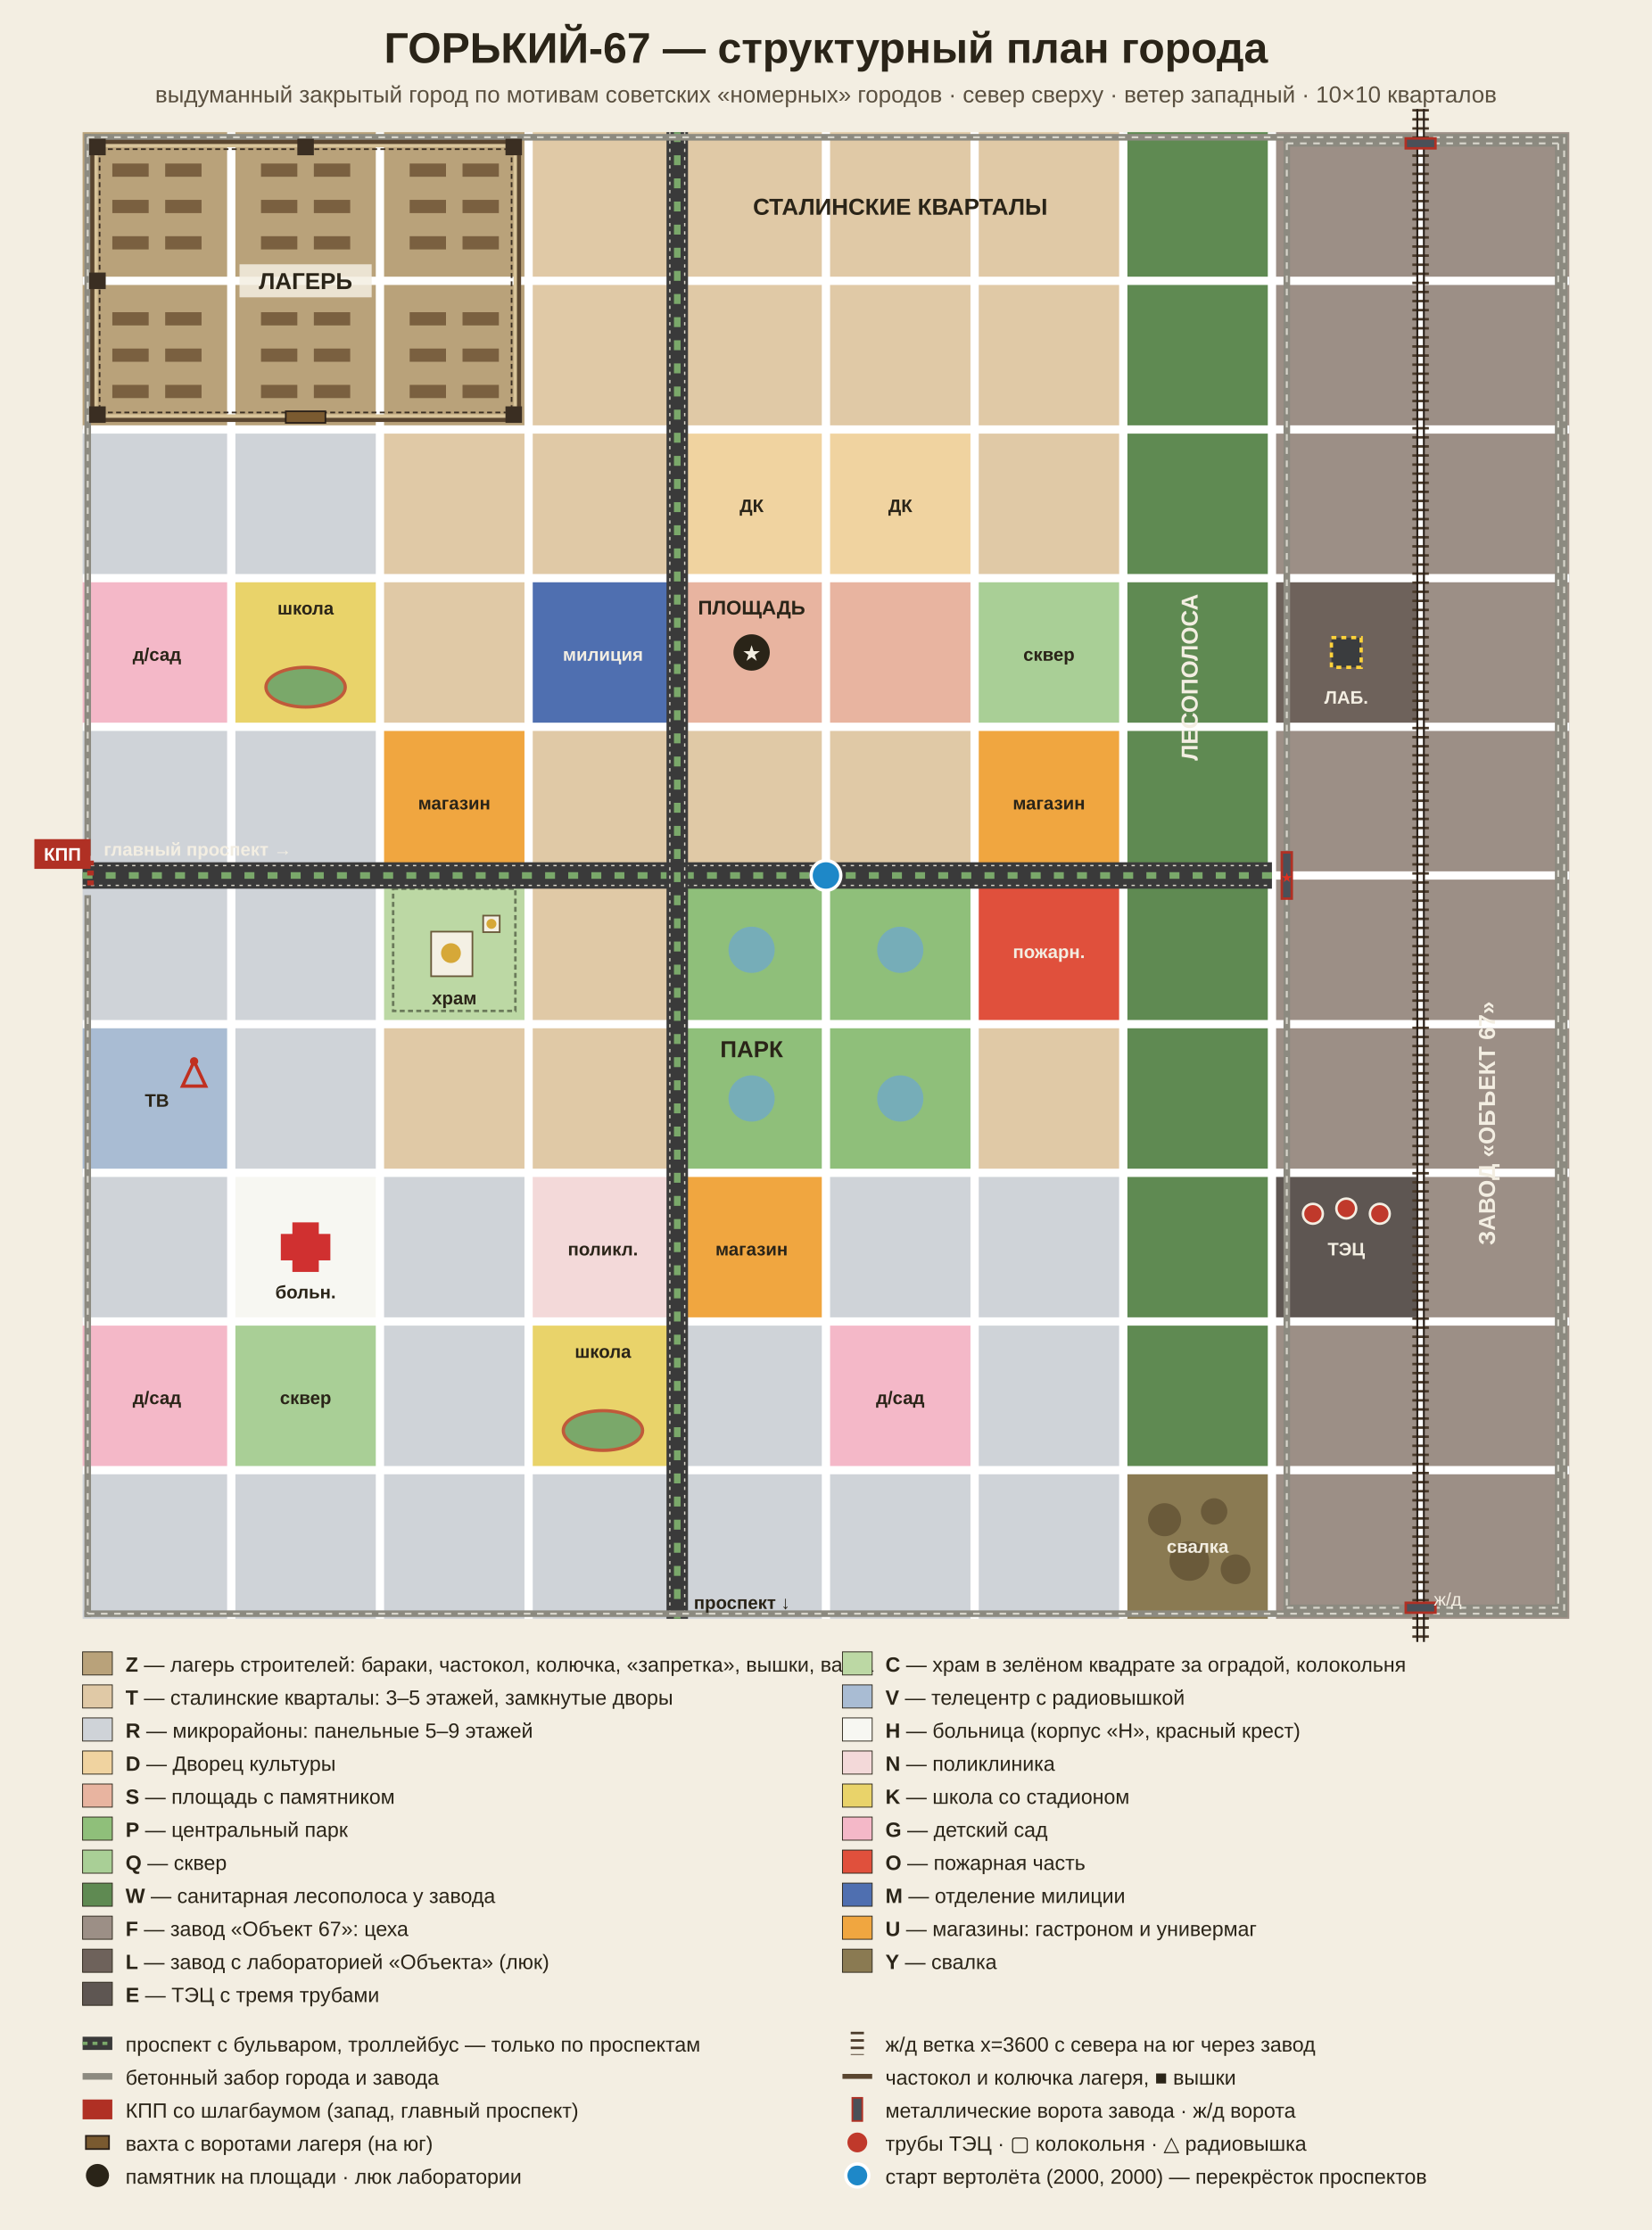
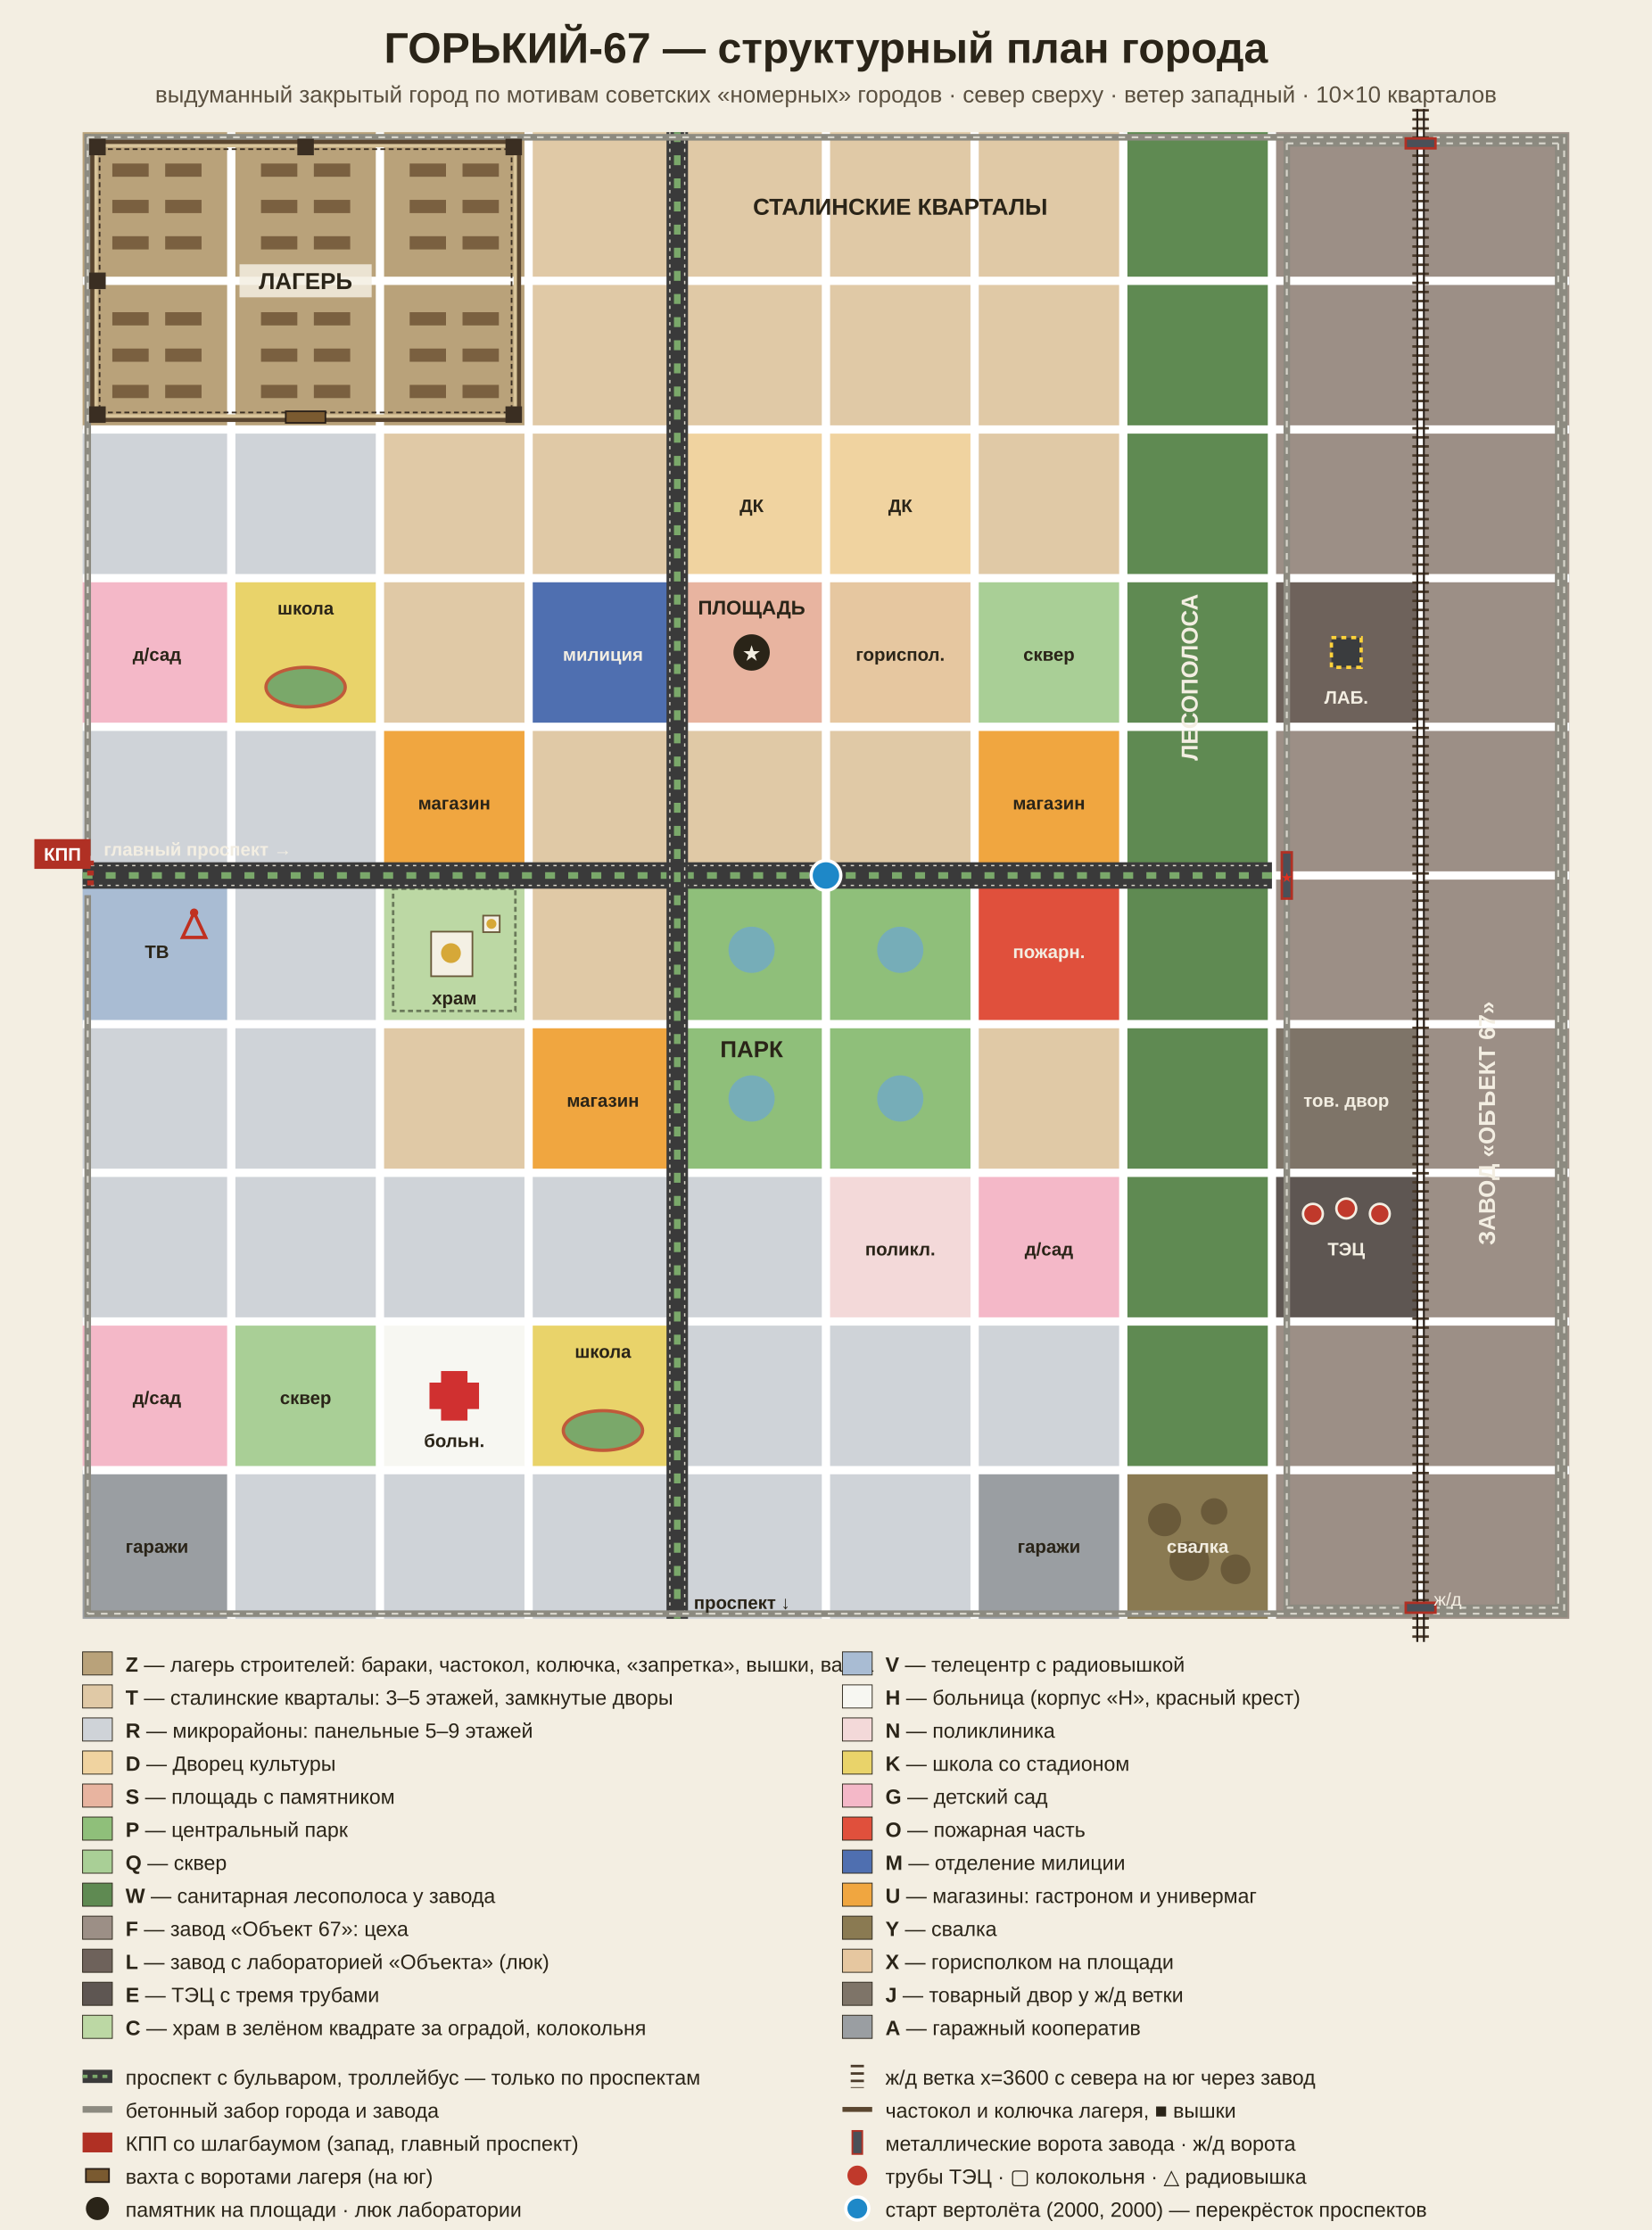
<svg xmlns="http://www.w3.org/2000/svg" viewBox="0 0 1000 1350" font-family="Arial, sans-serif">
  <rect width="1000" height="1350" fill="#f3eee2" />
  <text x="500" y="38" text-anchor="middle" font-size="26" font-weight="bold" fill="#2a2418">ГОРЬКИЙ-67 — структурный план города</text>
  <text x="500" y="62" text-anchor="middle" font-size="14" fill="#5a5040">выдуманный закрытый город по мотивам советских «номерных» городов · север сверху · ветер западный · 10×10 кварталов</text>
  <g transform="translate(50,80)">
    <rect x="0" y="0" width="90" height="90" fill="#b9a27a" />
    <rect x="90" y="0" width="90" height="90" fill="#b9a27a" />
    <rect x="180" y="0" width="90" height="90" fill="#b9a27a" />
    <rect x="270" y="0" width="90" height="90" fill="#e0c9a6" />
    <rect x="360" y="0" width="90" height="90" fill="#e0c9a6" />
    <rect x="450" y="0" width="90" height="90" fill="#e0c9a6" />
    <rect x="540" y="0" width="90" height="90" fill="#e0c9a6" />
    <rect x="630" y="0" width="90" height="90" fill="#5f8a52" />
    <rect x="720" y="0" width="90" height="90" fill="#9c8f86" />
    <rect x="810" y="0" width="90" height="90" fill="#9c8f86" />
    <rect x="0" y="90" width="90" height="90" fill="#b9a27a" />
    <rect x="90" y="90" width="90" height="90" fill="#b9a27a" />
    <rect x="180" y="90" width="90" height="90" fill="#b9a27a" />
    <rect x="270" y="90" width="90" height="90" fill="#e0c9a6" />
    <rect x="360" y="90" width="90" height="90" fill="#e0c9a6" />
    <rect x="450" y="90" width="90" height="90" fill="#e0c9a6" />
    <rect x="540" y="90" width="90" height="90" fill="#e0c9a6" />
    <rect x="630" y="90" width="90" height="90" fill="#5f8a52" />
    <rect x="720" y="90" width="90" height="90" fill="#9c8f86" />
    <rect x="810" y="90" width="90" height="90" fill="#9c8f86" />
    <rect x="0" y="180" width="90" height="90" fill="#cfd3d8" />
    <rect x="90" y="180" width="90" height="90" fill="#cfd3d8" />
    <rect x="180" y="180" width="90" height="90" fill="#e0c9a6" />
    <rect x="270" y="180" width="90" height="90" fill="#e0c9a6" />
    <rect x="360" y="180" width="90" height="90" fill="#f0d3a0" />
    <rect x="450" y="180" width="90" height="90" fill="#f0d3a0" />
    <rect x="540" y="180" width="90" height="90" fill="#e0c9a6" />
    <rect x="630" y="180" width="90" height="90" fill="#5f8a52" />
    <rect x="720" y="180" width="90" height="90" fill="#9c8f86" />
    <rect x="810" y="180" width="90" height="90" fill="#9c8f86" />
    <rect x="0" y="270" width="90" height="90" fill="#f4b8c8" />
    <rect x="90" y="270" width="90" height="90" fill="#e9d36a" />
    <rect x="180" y="270" width="90" height="90" fill="#e0c9a6" />
    <rect x="270" y="270" width="90" height="90" fill="#4f6fb0" />
    <rect x="360" y="270" width="90" height="90" fill="#e8b4a0" />
-     <rect x="450" y="270" width="90" height="90" fill="#e8b4a0" />
+     <rect x="450" y="270" width="90" height="90" fill="#e6c7a0" />
    <rect x="540" y="270" width="90" height="90" fill="#a9cf96" />
    <rect x="630" y="270" width="90" height="90" fill="#5f8a52" />
    <rect x="720" y="270" width="90" height="90" fill="#6e625b" />
    <rect x="810" y="270" width="90" height="90" fill="#9c8f86" />
    <rect x="0" y="360" width="90" height="90" fill="#cfd3d8" />
    <rect x="90" y="360" width="90" height="90" fill="#cfd3d8" />
    <rect x="180" y="360" width="90" height="90" fill="#f0a640" />
    <rect x="270" y="360" width="90" height="90" fill="#e0c9a6" />
    <rect x="360" y="360" width="90" height="90" fill="#e0c9a6" />
    <rect x="450" y="360" width="90" height="90" fill="#e0c9a6" />
    <rect x="540" y="360" width="90" height="90" fill="#f0a640" />
    <rect x="630" y="360" width="90" height="90" fill="#5f8a52" />
    <rect x="720" y="360" width="90" height="90" fill="#9c8f86" />
    <rect x="810" y="360" width="90" height="90" fill="#9c8f86" />
-     <rect x="0" y="450" width="90" height="90" fill="#cfd3d8" />
+     <rect x="0" y="450" width="90" height="90" fill="#a9bcd3" />
    <rect x="90" y="450" width="90" height="90" fill="#cfd3d8" />
    <rect x="180" y="450" width="90" height="90" fill="#bcd8a4" />
    <rect x="270" y="450" width="90" height="90" fill="#e0c9a6" />
    <rect x="360" y="450" width="90" height="90" fill="#8fbf7a" />
    <rect x="450" y="450" width="90" height="90" fill="#8fbf7a" />
    <rect x="540" y="450" width="90" height="90" fill="#e0503c" />
    <rect x="630" y="450" width="90" height="90" fill="#5f8a52" />
    <rect x="720" y="450" width="90" height="90" fill="#9c8f86" />
    <rect x="810" y="450" width="90" height="90" fill="#9c8f86" />
-     <rect x="0" y="540" width="90" height="90" fill="#a9bcd3" />
+     <rect x="0" y="540" width="90" height="90" fill="#cfd3d8" />
    <rect x="90" y="540" width="90" height="90" fill="#cfd3d8" />
    <rect x="180" y="540" width="90" height="90" fill="#e0c9a6" />
-     <rect x="270" y="540" width="90" height="90" fill="#e0c9a6" />
+     <rect x="270" y="540" width="90" height="90" fill="#f0a640" />
    <rect x="360" y="540" width="90" height="90" fill="#8fbf7a" />
    <rect x="450" y="540" width="90" height="90" fill="#8fbf7a" />
    <rect x="540" y="540" width="90" height="90" fill="#e0c9a6" />
    <rect x="630" y="540" width="90" height="90" fill="#5f8a52" />
-     <rect x="720" y="540" width="90" height="90" fill="#9c8f86" />
+     <rect x="720" y="540" width="90" height="90" fill="#7e7468" />
    <rect x="810" y="540" width="90" height="90" fill="#9c8f86" />
    <rect x="0" y="630" width="90" height="90" fill="#cfd3d8" />
-     <rect x="90" y="630" width="90" height="90" fill="#f7f7f2" />
+     <rect x="90" y="630" width="90" height="90" fill="#cfd3d8" />
    <rect x="180" y="630" width="90" height="90" fill="#cfd3d8" />
-     <rect x="270" y="630" width="90" height="90" fill="#f3d9d9" />
-     <rect x="360" y="630" width="90" height="90" fill="#f0a640" />
-     <rect x="450" y="630" width="90" height="90" fill="#cfd3d8" />
-     <rect x="540" y="630" width="90" height="90" fill="#cfd3d8" />
+     <rect x="270" y="630" width="90" height="90" fill="#cfd3d8" />
+     <rect x="360" y="630" width="90" height="90" fill="#cfd3d8" />
+     <rect x="450" y="630" width="90" height="90" fill="#f3d9d9" />
+     <rect x="540" y="630" width="90" height="90" fill="#f4b8c8" />
    <rect x="630" y="630" width="90" height="90" fill="#5f8a52" />
    <rect x="720" y="630" width="90" height="90" fill="#5e5652" />
    <rect x="810" y="630" width="90" height="90" fill="#9c8f86" />
    <rect x="0" y="720" width="90" height="90" fill="#f4b8c8" />
    <rect x="90" y="720" width="90" height="90" fill="#a9cf96" />
-     <rect x="180" y="720" width="90" height="90" fill="#cfd3d8" />
+     <rect x="180" y="720" width="90" height="90" fill="#f7f7f2" />
    <rect x="270" y="720" width="90" height="90" fill="#e9d36a" />
    <rect x="360" y="720" width="90" height="90" fill="#cfd3d8" />
-     <rect x="450" y="720" width="90" height="90" fill="#f4b8c8" />
+     <rect x="450" y="720" width="90" height="90" fill="#cfd3d8" />
    <rect x="540" y="720" width="90" height="90" fill="#cfd3d8" />
    <rect x="630" y="720" width="90" height="90" fill="#5f8a52" />
    <rect x="720" y="720" width="90" height="90" fill="#9c8f86" />
    <rect x="810" y="720" width="90" height="90" fill="#9c8f86" />
-     <rect x="0" y="810" width="90" height="90" fill="#cfd3d8" />
+     <rect x="0" y="810" width="90" height="90" fill="#9a9ea2" />
    <rect x="90" y="810" width="90" height="90" fill="#cfd3d8" />
    <rect x="180" y="810" width="90" height="90" fill="#cfd3d8" />
    <rect x="270" y="810" width="90" height="90" fill="#cfd3d8" />
    <rect x="360" y="810" width="90" height="90" fill="#cfd3d8" />
    <rect x="450" y="810" width="90" height="90" fill="#cfd3d8" />
-     <rect x="540" y="810" width="90" height="90" fill="#cfd3d8" />
+     <rect x="540" y="810" width="90" height="90" fill="#9a9ea2" />
    <rect x="630" y="810" width="90" height="90" fill="#8a7a52" />
    <rect x="720" y="810" width="90" height="90" fill="#9c8f86" />
    <rect x="810" y="810" width="90" height="90" fill="#9c8f86" />
    <g stroke="#ffffff" stroke-width="5">
      <line x1="90" y1="0" x2="90" y2="900" />
      <line x1="0" y1="90" x2="900" y2="90" />
      <line x1="180" y1="0" x2="180" y2="900" />
      <line x1="0" y1="180" x2="900" y2="180" />
      <line x1="270" y1="0" x2="270" y2="900" />
      <line x1="0" y1="270" x2="900" y2="270" />
      <line x1="360" y1="0" x2="360" y2="900" />
      <line x1="0" y1="360" x2="900" y2="360" />
      <line x1="450" y1="0" x2="450" y2="900" />
      <line x1="0" y1="450" x2="900" y2="450" />
      <line x1="540" y1="0" x2="540" y2="900" />
      <line x1="0" y1="540" x2="900" y2="540" />
      <line x1="630" y1="0" x2="630" y2="900" />
      <line x1="0" y1="630" x2="900" y2="630" />
      <line x1="720" y1="0" x2="720" y2="900" />
      <line x1="0" y1="720" x2="900" y2="720" />
      <line x1="810" y1="0" x2="810" y2="900" />
      <line x1="0" y1="810" x2="900" y2="810" />
    </g>
    <rect x="18" y="19" width="22" height="8" fill="#7a6040" />
    <rect x="50" y="19" width="22" height="8" fill="#7a6040" />
    <rect x="18" y="41" width="22" height="8" fill="#7a6040" />
    <rect x="50" y="41" width="22" height="8" fill="#7a6040" />
    <rect x="18" y="63" width="22" height="8" fill="#7a6040" />
    <rect x="50" y="63" width="22" height="8" fill="#7a6040" />
    <rect x="108" y="19" width="22" height="8" fill="#7a6040" />
    <rect x="140" y="19" width="22" height="8" fill="#7a6040" />
    <rect x="108" y="41" width="22" height="8" fill="#7a6040" />
    <rect x="140" y="41" width="22" height="8" fill="#7a6040" />
    <rect x="108" y="63" width="22" height="8" fill="#7a6040" />
    <rect x="140" y="63" width="22" height="8" fill="#7a6040" />
    <rect x="198" y="19" width="22" height="8" fill="#7a6040" />
    <rect x="230" y="19" width="22" height="8" fill="#7a6040" />
    <rect x="198" y="41" width="22" height="8" fill="#7a6040" />
    <rect x="230" y="41" width="22" height="8" fill="#7a6040" />
    <rect x="198" y="63" width="22" height="8" fill="#7a6040" />
    <rect x="230" y="63" width="22" height="8" fill="#7a6040" />
    <rect x="18" y="109" width="22" height="8" fill="#7a6040" />
    <rect x="50" y="109" width="22" height="8" fill="#7a6040" />
    <rect x="18" y="131" width="22" height="8" fill="#7a6040" />
    <rect x="50" y="131" width="22" height="8" fill="#7a6040" />
    <rect x="18" y="153" width="22" height="8" fill="#7a6040" />
    <rect x="50" y="153" width="22" height="8" fill="#7a6040" />
    <rect x="108" y="109" width="22" height="8" fill="#7a6040" />
    <rect x="140" y="109" width="22" height="8" fill="#7a6040" />
    <rect x="108" y="131" width="22" height="8" fill="#7a6040" />
    <rect x="140" y="131" width="22" height="8" fill="#7a6040" />
    <rect x="108" y="153" width="22" height="8" fill="#7a6040" />
    <rect x="140" y="153" width="22" height="8" fill="#7a6040" />
    <rect x="198" y="109" width="22" height="8" fill="#7a6040" />
    <rect x="230" y="109" width="22" height="8" fill="#7a6040" />
    <rect x="198" y="131" width="22" height="8" fill="#7a6040" />
    <rect x="230" y="131" width="22" height="8" fill="#7a6040" />
    <rect x="198" y="153" width="22" height="8" fill="#7a6040" />
    <rect x="230" y="153" width="22" height="8" fill="#7a6040" />
    <ellipse cx="135" cy="336" rx="24" ry="12" fill="#7aa86a" stroke="#c05a3a" stroke-width="2" />
    <rect x="188" y="458" width="74" height="74" fill="none" stroke="#6a7a5a" stroke-width="1.5" stroke-dasharray="3 2" />
    <rect x="211" y="484" width="25" height="27" fill="#f4f0e4" stroke="#6a5a3a" />
    <circle cx="223" cy="497" r="6" fill="#d6a838" />
    <circle cx="405" cy="495" r="14" fill="#6fa9c8" opacity="0.8" />
    <circle cx="495" cy="495" r="14" fill="#6fa9c8" opacity="0.8" />
    <circle cx="405" cy="585" r="14" fill="#6fa9c8" opacity="0.8" />
    <circle cx="495" cy="585" r="14" fill="#6fa9c8" opacity="0.8" />
-     <rect x="127" y="660" width="16" height="30" fill="#d03030" />
-     <rect x="120" y="667" width="30" height="16" fill="#d03030" />
+     <rect x="217" y="750" width="16" height="30" fill="#d03030" />
+     <rect x="210" y="757" width="30" height="16" fill="#d03030" />
    <ellipse cx="315" cy="786" rx="24" ry="12" fill="#7aa86a" stroke="#c05a3a" stroke-width="2" />
    <circle cx="655" cy="840" r="10" fill="#6a5a3a" />
    <circle cx="685" cy="835" r="8" fill="#6a5a3a" />
    <circle cx="670" cy="865" r="12" fill="#6a5a3a" />
    <circle cx="698" cy="870" r="9" fill="#6a5a3a" />
    <line x1="0" y1="450" x2="720" y2="450" stroke="#3a3a3a" stroke-width="16" />
    <line x1="0" y1="450" x2="720" y2="450" stroke="#7aa86a" stroke-width="4" stroke-dasharray="6 8" />
    <line x1="0" y1="444" x2="720" y2="444" stroke="#d8d4c8" stroke-width="0.8" stroke-dasharray="2 3" />
    <line x1="0" y1="456" x2="720" y2="456" stroke="#d8d4c8" stroke-width="0.8" stroke-dasharray="2 3" />
    <line x1="360" y1="0" x2="360" y2="900" stroke="#3a3a3a" stroke-width="13" />
    <line x1="360" y1="0" x2="360" y2="900" stroke="#7aa86a" stroke-width="4" stroke-dasharray="6 8" />
    <line x1="355.5" y1="0" x2="355.5" y2="900" stroke="#d8d4c8" stroke-width="0.8" stroke-dasharray="2 3" />
    <line x1="364.5" y1="0" x2="364.5" y2="900" stroke="#d8d4c8" stroke-width="0.8" stroke-dasharray="2 3" />
    <line x1="810" y1="-14" x2="810" y2="914" stroke="#4a3a2a" stroke-width="10" stroke-dasharray="1.5 4" />
    <line x1="808" y1="-14" x2="808" y2="914" stroke="#2a2018" stroke-width="1.2" />
    <line x1="812" y1="-14" x2="812" y2="914" stroke="#2a2018" stroke-width="1.2" />
    <g stroke="#8c8a80" stroke-width="4" stroke-linecap="square">
      <line x1="3.1" y1="3.1" x2="802.4" y2="3.1" />
      <line x1="817.6" y1="3.1" x2="896.9" y2="3.1" />
      <line x1="3.1" y1="896.9" x2="802.4" y2="896.9" />
      <line x1="817.6" y1="896.9" x2="896.9" y2="896.9" />
      <line x1="3.1" y1="3.1" x2="3.1" y2="436.1" />
      <line x1="3.1" y1="463.9" x2="3.1" y2="896.9" />
      <line x1="896.9" y1="3.1" x2="896.9" y2="896.9" />
    </g>
    <g stroke="#d6d4ca" stroke-width="1.2" stroke-dasharray="4 4">
      <line x1="3.1" y1="3.1" x2="802.4" y2="3.1" />
      <line x1="817.6" y1="3.1" x2="896.9" y2="3.1" />
      <line x1="3.1" y1="896.9" x2="802.4" y2="896.9" />
      <line x1="817.6" y1="896.9" x2="896.9" y2="896.9" />
      <line x1="3.1" y1="3.1" x2="3.1" y2="436.1" />
      <line x1="3.1" y1="463.9" x2="3.1" y2="896.9" />
      <line x1="896.9" y1="3.1" x2="896.9" y2="896.9" />
    </g>
    <g stroke="#8c8a80" stroke-width="4" stroke-linecap="square">
      <line x1="729" y1="6.8" x2="802.4" y2="6.8" />
      <line x1="817.6" y1="6.8" x2="893.3" y2="6.8" />
      <line x1="729" y1="893.3" x2="802.4" y2="893.3" />
      <line x1="817.6" y1="893.3" x2="893.3" y2="893.3" />
      <line x1="729" y1="6.8" x2="729" y2="436.1" />
      <line x1="729" y1="463.9" x2="729" y2="893.3" />
      <line x1="893.3" y1="6.8" x2="893.3" y2="893.3" />
    </g>
    <g stroke="#d6d4ca" stroke-width="1.2" stroke-dasharray="4 4">
      <line x1="729" y1="6.8" x2="802.4" y2="6.8" />
      <line x1="817.6" y1="6.8" x2="893.3" y2="6.8" />
      <line x1="729" y1="893.3" x2="802.4" y2="893.3" />
      <line x1="817.6" y1="893.3" x2="893.3" y2="893.3" />
      <line x1="729" y1="6.8" x2="729" y2="436.1" />
      <line x1="729" y1="463.9" x2="729" y2="893.3" />
      <line x1="893.3" y1="6.8" x2="893.3" y2="893.3" />
    </g>
    <line x1="7.7" y1="7.7" x2="262.4" y2="7.7" stroke="#d8c49a" stroke-width="3" />
    <line x1="262.4" y1="7.7" x2="262.4" y2="172.3" stroke="#d8c49a" stroke-width="3" />
    <line x1="7.7" y1="172.3" x2="125.1" y2="172.3" stroke="#d8c49a" stroke-width="3" />
    <line x1="144.9" y1="172.3" x2="262.4" y2="172.3" stroke="#d8c49a" stroke-width="3" />
    <line x1="7.7" y1="7.7" x2="7.7" y2="172.3" stroke="#d8c49a" stroke-width="3" />
    <line x1="5.9" y1="5.9" x2="264.2" y2="5.9" stroke="#5a4630" stroke-width="2.5" />
    <line x1="264.2" y1="5.9" x2="264.2" y2="174.2" stroke="#5a4630" stroke-width="2.5" />
    <line x1="5.9" y1="174.2" x2="125.1" y2="174.2" stroke="#5a4630" stroke-width="2.5" />
    <line x1="144.9" y1="174.2" x2="264.2" y2="174.2" stroke="#5a4630" stroke-width="2.5" />
    <line x1="5.9" y1="5.9" x2="5.9" y2="174.2" stroke="#5a4630" stroke-width="2.5" />
    <line x1="10.3" y1="10.3" x2="259.7" y2="10.3" stroke="#3a2e22" stroke-width="1" stroke-dasharray="3 2" />
    <line x1="259.7" y1="10.3" x2="259.7" y2="169.7" stroke="#3a2e22" stroke-width="1" stroke-dasharray="3 2" />
    <line x1="10.3" y1="169.7" x2="125.1" y2="169.7" stroke="#3a2e22" stroke-width="1" stroke-dasharray="3 2" />
    <line x1="144.9" y1="169.7" x2="259.7" y2="169.7" stroke="#3a2e22" stroke-width="1" stroke-dasharray="3 2" />
    <line x1="10.3" y1="10.3" x2="10.3" y2="169.7" stroke="#3a2e22" stroke-width="1" stroke-dasharray="3 2" />
    <g fill="#3a2e22">
      <rect x="4" y="4" width="10" height="10" />
      <rect x="256" y="4" width="10" height="10" />
      <rect x="4" y="166" width="10" height="10" />
      <rect x="256" y="166" width="10" height="10" />
      <rect x="130" y="4" width="10" height="10" />
      <rect x="4" y="85" width="10" height="10" />
    </g>
    <rect x="123" y="169" width="24" height="7" fill="#7a5a30" stroke="#2a2018" stroke-width="1" />
    <rect x="-29.2" y="428" width="34" height="18" fill="#b03024" />
    <text x="-12.2" y="441" text-anchor="middle" font-size="11" fill="#fff" font-weight="bold">КПП</text>
    <line x1="4.8" y1="441" x2="4.8" y2="459" stroke="#b03024" stroke-width="4" stroke-dasharray="3 3" />
    <rect x="726" y="436" width="6" height="28" fill="#4a5058" stroke="#b03024" stroke-width="1.5" />
    <text x="729" y="454" text-anchor="middle" font-size="8" fill="#e03020">★</text>
    <rect x="801" y="3.8" width="18" height="6" fill="#4a5058" stroke="#b03024" stroke-width="1.5" />
    <rect x="801" y="890.3" width="18" height="6" fill="#4a5058" stroke="#b03024" stroke-width="1.5" />
    <rect x="242.5" y="474.3" width="10" height="10" fill="#f4f0e4" stroke="#6a5a3a" />
    <circle cx="247.5" cy="479.3" r="3" fill="#d6a838" />
-     <path d="M67.5 562.5 L74.5 577.5 L60.5 577.5 Z" fill="none" stroke="#c03020" stroke-width="2" />
-     <circle cx="67.5" cy="562.5" r="2.5" fill="#c03020" />
+     <path d="M67.5 472.5 L74.5 487.5 L60.5 487.5 Z" fill="none" stroke="#c03020" stroke-width="2" />
+     <circle cx="67.5" cy="472.5" r="2.5" fill="#c03020" />
    <circle cx="744.8" cy="654.8" r="6" fill="#c0392b" stroke="#f3eee2" stroke-width="1.5" />
    <circle cx="765" cy="651.6" r="6" fill="#c0392b" stroke="#f3eee2" stroke-width="1.5" />
    <circle cx="785.3" cy="654.8" r="6" fill="#c0392b" stroke="#f3eee2" stroke-width="1.5" />
    <circle cx="405" cy="315" r="11" fill="#2a2418" />
    <text x="405" y="320" text-anchor="middle" font-size="13" fill="#f3eee2">★</text>
    <rect x="756" y="306" width="18" height="18" fill="#3a3c3e" stroke="#ffd23a" stroke-width="2" stroke-dasharray="3 3" />
    <circle cx="450" cy="450" r="9" fill="#1e88c8" stroke="#fff" stroke-width="2" />
    <g font-size="11" font-weight="bold" text-anchor="middle">
      <text x="405" y="230" fill="#2a2418">ДК</text>
      <text x="495" y="230" fill="#2a2418">ДК</text>
      <text x="45" y="320" fill="#2a2418">д/сад</text>
      <text x="135" y="292" fill="#2a2418">школа</text>
      <text x="315" y="320" fill="#f3eee2">милиция</text>
+       <text x="495" y="320" fill="#2a2418">гориспол.</text>
      <text x="585" y="320" fill="#2a2418">сквер</text>
      <text x="765" y="346" fill="#f3eee2">ЛАБ.</text>
      <text x="225" y="410" fill="#2a2418">магазин</text>
      <text x="585" y="410" fill="#2a2418">магазин</text>
+       <text x="45" y="500" fill="#2a2418">ТВ</text>
      <text x="225" y="528" fill="#2a2418">храм</text>
      <text x="585" y="500" fill="#f3eee2">пожарн.</text>
-       <text x="45" y="590" fill="#2a2418">ТВ</text>
-       <text x="135" y="706" fill="#2a2418">больн.</text>
-       <text x="315" y="680" fill="#2a2418">поликл.</text>
-       <text x="405" y="680" fill="#2a2418">магазин</text>
+       <text x="315" y="590" fill="#2a2418">магазин</text>
+       <text x="765" y="590" fill="#f3eee2">тов. двор</text>
+       <text x="495" y="680" fill="#2a2418">поликл.</text>
+       <text x="585" y="680" fill="#2a2418">д/сад</text>
      <text x="765" y="680" fill="#f3eee2">ТЭЦ</text>
      <text x="45" y="770" fill="#2a2418">д/сад</text>
      <text x="135" y="770" fill="#2a2418">сквер</text>
+       <text x="225" y="796" fill="#2a2418">больн.</text>
      <text x="315" y="742" fill="#2a2418">школа</text>
-       <text x="495" y="770" fill="#2a2418">д/сад</text>
+       <text x="45" y="860" fill="#2a2418">гаражи</text>
+       <text x="585" y="860" fill="#2a2418">гаражи</text>
      <text x="675" y="860" fill="#f3eee2">свалка</text>
    </g>
    <g font-size="14" font-weight="bold" text-anchor="middle" fill="#2a2418">
      <rect x="95" y="80" width="80" height="20" fill="#f3eee2" opacity="0.85" />
      <text x="135" y="95" fill="#2a2418">ЛАГЕРЬ</text>
      <text x="495" y="50">СТАЛИНСКИЕ КВАРТАЛЫ</text>
      <text x="405" y="292" font-size="12">ПЛОЩАДЬ</text>
      <text x="405" y="560">ПАРК</text>
      <text x="675" y="330" transform="rotate(-90 675 330)" fill="#f3eee2">ЛЕСОПОЛОСА</text>
      <text x="855" y="600" transform="rotate(-90 855 600)" fill="#f3eee2">ЗАВОД «ОБЪЕКТ 67»</text>
    </g>
    <g font-size="11" fill="#2a2418">
      <text x="12.8" y="438" fill="#f3eee2" font-weight="bold">главный проспект →</text>
      <text x="370" y="894" font-weight="bold">проспект ↓</text>
      <text x="818" y="892" fill="#f3eee2">ж/д</text>
    </g>
  </g>
  <g transform="translate(50,1000)" font-size="12.5" fill="#2a2418">
    <rect x="0" y="0" width="18" height="14" fill="#b9a27a" stroke="#2a2418" stroke-width="0.5" />
    <text x="26" y="12">
      <tspan font-weight="bold">Z</tspan> — лагерь строителей: бараки, частокол, колючка, «запретка», вышки, вахта</text>
    <rect x="0" y="20" width="18" height="14" fill="#e0c9a6" stroke="#2a2418" stroke-width="0.5" />
    <text x="26" y="32">
      <tspan font-weight="bold">T</tspan> — сталинские кварталы: 3–5 этажей, замкнутые дворы</text>
    <rect x="0" y="40" width="18" height="14" fill="#cfd3d8" stroke="#2a2418" stroke-width="0.5" />
    <text x="26" y="52">
      <tspan font-weight="bold">R</tspan> — микрорайоны: панельные 5–9 этажей</text>
    <rect x="0" y="60" width="18" height="14" fill="#f0d3a0" stroke="#2a2418" stroke-width="0.5" />
    <text x="26" y="72">
      <tspan font-weight="bold">D</tspan> — Дворец культуры</text>
    <rect x="0" y="80" width="18" height="14" fill="#e8b4a0" stroke="#2a2418" stroke-width="0.5" />
    <text x="26" y="92">
      <tspan font-weight="bold">S</tspan> — площадь с памятником</text>
    <rect x="0" y="100" width="18" height="14" fill="#8fbf7a" stroke="#2a2418" stroke-width="0.5" />
    <text x="26" y="112">
      <tspan font-weight="bold">P</tspan> — центральный парк</text>
    <rect x="0" y="120" width="18" height="14" fill="#a9cf96" stroke="#2a2418" stroke-width="0.5" />
    <text x="26" y="132">
      <tspan font-weight="bold">Q</tspan> — сквер</text>
    <rect x="0" y="140" width="18" height="14" fill="#5f8a52" stroke="#2a2418" stroke-width="0.5" />
    <text x="26" y="152">
      <tspan font-weight="bold">W</tspan> — санитарная лесополоса у завода</text>
    <rect x="0" y="160" width="18" height="14" fill="#9c8f86" stroke="#2a2418" stroke-width="0.5" />
    <text x="26" y="172">
      <tspan font-weight="bold">F</tspan> — завод «Объект 67»: цеха</text>
    <rect x="0" y="180" width="18" height="14" fill="#6e625b" stroke="#2a2418" stroke-width="0.5" />
    <text x="26" y="192">
      <tspan font-weight="bold">L</tspan> — завод с лабораторией «Объекта» (люк)</text>
    <rect x="0" y="200" width="18" height="14" fill="#5e5652" stroke="#2a2418" stroke-width="0.5" />
    <text x="26" y="212">
      <tspan font-weight="bold">E</tspan> — ТЭЦ с тремя трубами</text>
-     <rect x="460" y="0" width="18" height="14" fill="#bcd8a4" stroke="#2a2418" stroke-width="0.5" />
+     <rect x="0" y="220" width="18" height="14" fill="#bcd8a4" stroke="#2a2418" stroke-width="0.5" />
+     <text x="26" y="232">
+       <tspan font-weight="bold">C</tspan> — храм в зелёном квадрате за оградой, колокольня</text>
+     <rect x="460" y="0" width="18" height="14" fill="#a9bcd3" stroke="#2a2418" stroke-width="0.5" />
    <text x="486" y="12">
-       <tspan font-weight="bold">C</tspan> — храм в зелёном квадрате за оградой, колокольня</text>
-     <rect x="460" y="20" width="18" height="14" fill="#a9bcd3" stroke="#2a2418" stroke-width="0.5" />
+       <tspan font-weight="bold">V</tspan> — телецентр с радиовышкой</text>
+     <rect x="460" y="20" width="18" height="14" fill="#f7f7f2" stroke="#2a2418" stroke-width="0.5" />
    <text x="486" y="32">
-       <tspan font-weight="bold">V</tspan> — телецентр с радиовышкой</text>
-     <rect x="460" y="40" width="18" height="14" fill="#f7f7f2" stroke="#2a2418" stroke-width="0.5" />
+       <tspan font-weight="bold">H</tspan> — больница (корпус «Н», красный крест)</text>
+     <rect x="460" y="40" width="18" height="14" fill="#f3d9d9" stroke="#2a2418" stroke-width="0.5" />
    <text x="486" y="52">
-       <tspan font-weight="bold">H</tspan> — больница (корпус «Н», красный крест)</text>
-     <rect x="460" y="60" width="18" height="14" fill="#f3d9d9" stroke="#2a2418" stroke-width="0.5" />
+       <tspan font-weight="bold">N</tspan> — поликлиника</text>
+     <rect x="460" y="60" width="18" height="14" fill="#e9d36a" stroke="#2a2418" stroke-width="0.5" />
    <text x="486" y="72">
-       <tspan font-weight="bold">N</tspan> — поликлиника</text>
-     <rect x="460" y="80" width="18" height="14" fill="#e9d36a" stroke="#2a2418" stroke-width="0.5" />
+       <tspan font-weight="bold">K</tspan> — школа со стадионом</text>
+     <rect x="460" y="80" width="18" height="14" fill="#f4b8c8" stroke="#2a2418" stroke-width="0.5" />
    <text x="486" y="92">
-       <tspan font-weight="bold">K</tspan> — школа со стадионом</text>
-     <rect x="460" y="100" width="18" height="14" fill="#f4b8c8" stroke="#2a2418" stroke-width="0.5" />
+       <tspan font-weight="bold">G</tspan> — детский сад</text>
+     <rect x="460" y="100" width="18" height="14" fill="#e0503c" stroke="#2a2418" stroke-width="0.5" />
    <text x="486" y="112">
-       <tspan font-weight="bold">G</tspan> — детский сад</text>
-     <rect x="460" y="120" width="18" height="14" fill="#e0503c" stroke="#2a2418" stroke-width="0.5" />
+       <tspan font-weight="bold">O</tspan> — пожарная часть</text>
+     <rect x="460" y="120" width="18" height="14" fill="#4f6fb0" stroke="#2a2418" stroke-width="0.5" />
    <text x="486" y="132">
-       <tspan font-weight="bold">O</tspan> — пожарная часть</text>
-     <rect x="460" y="140" width="18" height="14" fill="#4f6fb0" stroke="#2a2418" stroke-width="0.5" />
+       <tspan font-weight="bold">M</tspan> — отделение милиции</text>
+     <rect x="460" y="140" width="18" height="14" fill="#f0a640" stroke="#2a2418" stroke-width="0.5" />
    <text x="486" y="152">
-       <tspan font-weight="bold">M</tspan> — отделение милиции</text>
-     <rect x="460" y="160" width="18" height="14" fill="#f0a640" stroke="#2a2418" stroke-width="0.5" />
+       <tspan font-weight="bold">U</tspan> — магазины: гастроном и универмаг</text>
+     <rect x="460" y="160" width="18" height="14" fill="#8a7a52" stroke="#2a2418" stroke-width="0.5" />
    <text x="486" y="172">
-       <tspan font-weight="bold">U</tspan> — магазины: гастроном и универмаг</text>
-     <rect x="460" y="180" width="18" height="14" fill="#8a7a52" stroke="#2a2418" stroke-width="0.5" />
+       <tspan font-weight="bold">Y</tspan> — свалка</text>
+     <rect x="460" y="180" width="18" height="14" fill="#e6c7a0" stroke="#2a2418" stroke-width="0.5" />
    <text x="486" y="192">
-       <tspan font-weight="bold">Y</tspan> — свалка</text>
-     <g transform="translate(0,230)">
+       <tspan font-weight="bold">X</tspan> — горисполком на площади</text>
+     <rect x="460" y="200" width="18" height="14" fill="#7e7468" stroke="#2a2418" stroke-width="0.5" />
+     <text x="486" y="212">
+       <tspan font-weight="bold">J</tspan> — товарный двор у ж/д ветки</text>
+     <rect x="460" y="220" width="18" height="14" fill="#9a9ea2" stroke="#2a2418" stroke-width="0.5" />
+     <text x="486" y="232">
+       <tspan font-weight="bold">A</tspan> — гаражный кооператив</text>
+     <g transform="translate(0,250)">
      <line x1="0" y1="7" x2="18" y2="7" stroke="#3a3a3a" stroke-width="8" />
      <line x1="0" y1="7" x2="18" y2="7" stroke="#7aa86a" stroke-width="2" stroke-dasharray="3 3" />
      <text x="26" y="12">проспект с бульваром, троллейбус — только по проспектам</text>
    </g>
-     <g transform="translate(460,230)">
+     <g transform="translate(460,250)">
      <line x1="9" y1="0" x2="9" y2="14" stroke="#4a3a2a" stroke-width="8" stroke-dasharray="1.5 3" />
      <text x="26" y="12">ж/д ветка x=3600 с севера на юг через завод</text>
    </g>
-     <g transform="translate(0,250)">
+     <g transform="translate(0,270)">
      <line x1="0" y1="7" x2="18" y2="7" stroke="#8c8a80" stroke-width="4" />
      <text x="26" y="12">бетонный забор города и завода</text>
    </g>
-     <g transform="translate(460,250)">
+     <g transform="translate(460,270)">
      <line x1="0" y1="7" x2="18" y2="7" stroke="#5a4630" stroke-width="3" />
      <text x="26" y="12">частокол и колючка лагеря, ■ вышки</text>
    </g>
-     <g transform="translate(0,270)">
+     <g transform="translate(0,290)">
      <rect x="0" y="1" width="18" height="12" fill="#b03024" />
      <text x="26" y="12">КПП со шлагбаумом (запад, главный проспект)</text>
    </g>
-     <g transform="translate(460,270)">
+     <g transform="translate(460,290)">
      <rect x="6" y="0" width="6" height="14" fill="#4a5058" stroke="#b03024" />
      <text x="26" y="12">металлические ворота завода · ж/д ворота</text>
    </g>
-     <g transform="translate(0,290)">
+     <g transform="translate(0,310)">
      <rect x="2" y="3" width="14" height="8" fill="#7a5a30" stroke="#2a2018" />
      <text x="26" y="12">вахта с воротами лагеря (на юг)</text>
    </g>
-     <g transform="translate(460,290)">
+     <g transform="translate(460,310)">
      <circle cx="9" cy="7" r="6" fill="#c0392b" />
      <text x="26" y="12">трубы ТЭЦ · ▢ колокольня · △ радиовышка</text>
    </g>
-     <g transform="translate(0,310)">
+     <g transform="translate(0,330)">
      <circle cx="9" cy="7" r="7" fill="#2a2418" />
      <text x="26" y="12">памятник на площади · люк лаборатории</text>
    </g>
-     <g transform="translate(460,310)">
+     <g transform="translate(460,330)">
      <circle cx="9" cy="7" r="7" fill="#1e88c8" stroke="#fff" stroke-width="2" />
      <text x="26" y="12">старт вертолёта (2000, 2000) — перекрёсток проспектов</text>
    </g>
  </g>
</svg>
